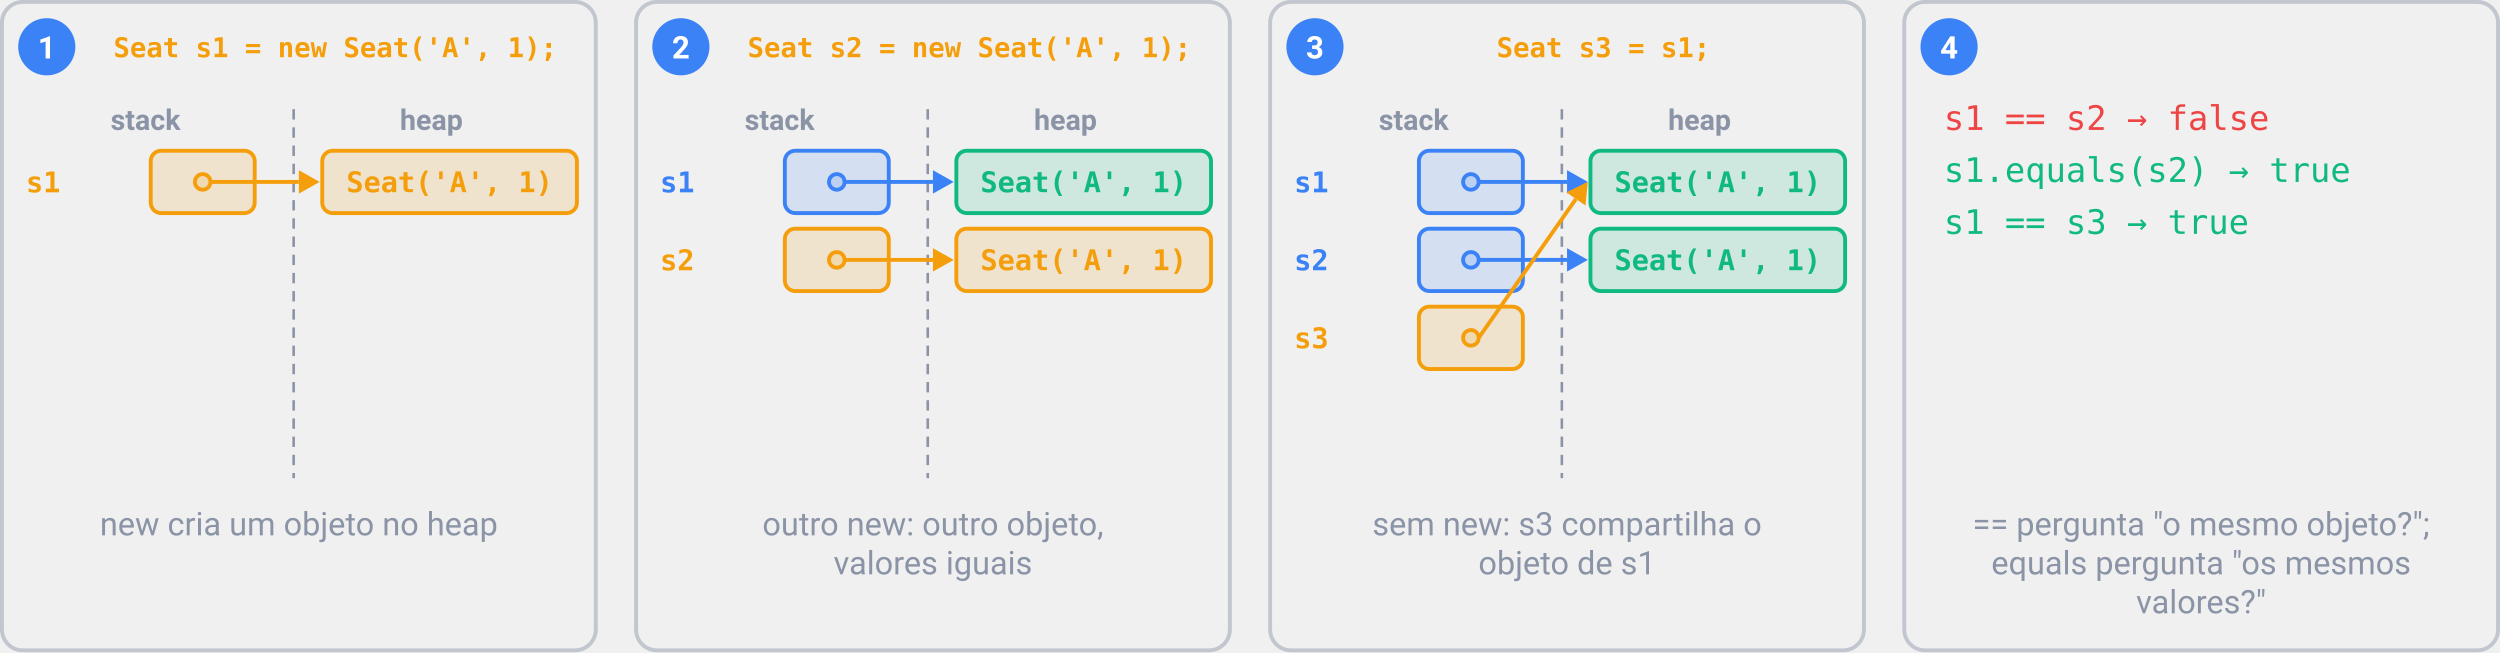
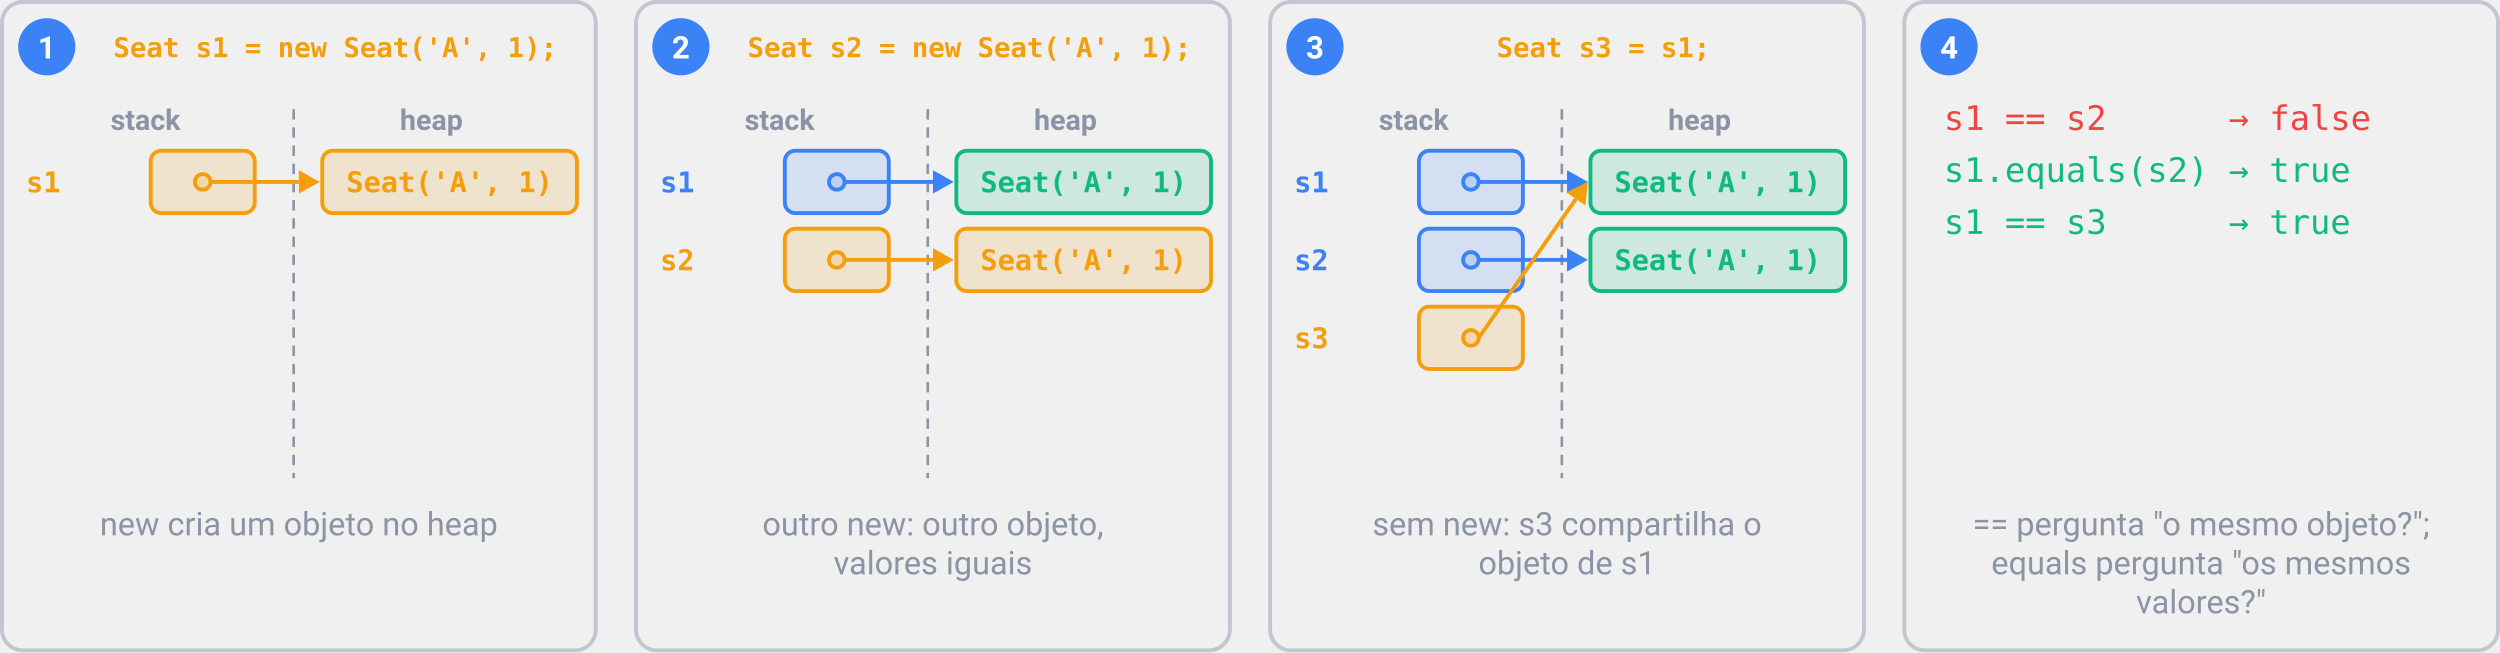
<svg xmlns="http://www.w3.org/2000/svg" viewBox="0 0 962 251" role="img" aria-label="Dois news criam dois objetos mesmo com valores iguais; atribuir compartilha um objeto; == compara objetos e equals compara valores">
  <g transform="translate(0 0)">
    <rect x="0.75" y="0.75" width="228.5" height="249.5" rx="8" fill="none" stroke="#8a94a6" stroke-opacity="0.45" stroke-width="1.5" />
    <circle cx="18" cy="18" r="11" fill="#3b82f6" />
    <text x="18" y="22.5" fill="#ffffff" font-size="12" font-weight="700" text-anchor="middle" font-family="-apple-system, 'Segoe UI', Roboto, sans-serif">1</text>
    <text x="129.0" y="22" fill="#f59e0b" font-size="10.5" text-anchor="middle" font-family="ui-monospace, Menlo, Consolas, monospace" font-weight="700">Seat s1 = new Seat('A', 1);</text>
    <text x="56" y="50" fill="#8a94a6" font-size="11" text-anchor="middle" font-family="-apple-system, 'Segoe UI', Roboto, sans-serif" font-weight="700">stack</text>
    <text x="166" y="50" fill="#8a94a6" font-size="11" text-anchor="middle" font-family="-apple-system, 'Segoe UI', Roboto, sans-serif" font-weight="700">heap</text>
    <path d="M113 42 L113 184" stroke="#8a94a6" stroke-width="1" fill="none" stroke-dasharray="4 3" />
    <rect x="124" y="58" width="98" height="24" rx="4" fill="#f59e0b" fill-opacity="0.15" stroke="#f59e0b" stroke-width="1.5" />
    <text x="173.0" y="73.96" fill="#f59e0b" font-size="11" text-anchor="middle" font-family="ui-monospace, Menlo, Consolas, monospace" font-weight="700">Seat('A', 1)</text>
    <text x="10" y="74.0" fill="#f59e0b" font-size="11" text-anchor="start" font-family="ui-monospace, Menlo, Consolas, monospace" font-weight="700">s1</text>
    <rect x="58" y="58" width="40" height="24" rx="4" fill="#f59e0b" fill-opacity="0.15" stroke="#f59e0b" stroke-width="1.5" />
    <circle cx="78" cy="70.0" r="3" fill="#f59e0b" fill-opacity="0.15" stroke="#f59e0b" stroke-width="1.5" />
    <path d="M81.0 70.0 L115.0 70.0" stroke="#f59e0b" stroke-width="1.5" fill="none" />
    <path d="M123.0 70.0 L115.0 74.5 L115.0 65.5 Z" fill="#f59e0b" />
    <text x="115.0" y="206" fill="#8a94a6" font-size="12.5" text-anchor="middle" font-family="-apple-system, 'Segoe UI', Roboto, sans-serif">new cria um objeto no heap</text>
  </g>
  <g transform="translate(244 0)">
    <rect x="0.75" y="0.75" width="228.5" height="249.5" rx="8" fill="none" stroke="#8a94a6" stroke-opacity="0.45" stroke-width="1.5" />
    <circle cx="18" cy="18" r="11" fill="#3b82f6" />
    <text x="18" y="22.5" fill="#ffffff" font-size="12" font-weight="700" text-anchor="middle" font-family="-apple-system, 'Segoe UI', Roboto, sans-serif">2</text>
    <text x="129.0" y="22" fill="#f59e0b" font-size="10.5" text-anchor="middle" font-family="ui-monospace, Menlo, Consolas, monospace" font-weight="700">Seat s2 = new Seat('A', 1);</text>
    <text x="56" y="50" fill="#8a94a6" font-size="11" text-anchor="middle" font-family="-apple-system, 'Segoe UI', Roboto, sans-serif" font-weight="700">stack</text>
    <text x="166" y="50" fill="#8a94a6" font-size="11" text-anchor="middle" font-family="-apple-system, 'Segoe UI', Roboto, sans-serif" font-weight="700">heap</text>
    <path d="M113 42 L113 184" stroke="#8a94a6" stroke-width="1" fill="none" stroke-dasharray="4 3" />
    <rect x="124" y="58" width="98" height="24" rx="4" fill="#10b981" fill-opacity="0.15" stroke="#10b981" stroke-width="1.5" />
    <text x="173.0" y="73.96" fill="#10b981" font-size="11" text-anchor="middle" font-family="ui-monospace, Menlo, Consolas, monospace" font-weight="700">Seat('A', 1)</text>
    <rect x="124" y="88" width="98" height="24" rx="4" fill="#f59e0b" fill-opacity="0.15" stroke="#f59e0b" stroke-width="1.5" />
    <text x="173.0" y="103.96" fill="#f59e0b" font-size="11" text-anchor="middle" font-family="ui-monospace, Menlo, Consolas, monospace" font-weight="700">Seat('A', 1)</text>
    <text x="10" y="74.0" fill="#3b82f6" font-size="11" text-anchor="start" font-family="ui-monospace, Menlo, Consolas, monospace" font-weight="700">s1</text>
    <rect x="58" y="58" width="40" height="24" rx="4" fill="#3b82f6" fill-opacity="0.15" stroke="#3b82f6" stroke-width="1.5" />
    <circle cx="78" cy="70.0" r="3" fill="#3b82f6" fill-opacity="0.15" stroke="#3b82f6" stroke-width="1.5" />
    <path d="M81.0 70.0 L115.0 70.0" stroke="#3b82f6" stroke-width="1.5" fill="none" />
    <path d="M123.0 70.0 L115.0 74.5 L115.0 65.5 Z" fill="#3b82f6" />
    <text x="10" y="104.0" fill="#f59e0b" font-size="11" text-anchor="start" font-family="ui-monospace, Menlo, Consolas, monospace" font-weight="700">s2</text>
    <rect x="58" y="88" width="40" height="24" rx="4" fill="#f59e0b" fill-opacity="0.15" stroke="#f59e0b" stroke-width="1.5" />
    <circle cx="78" cy="100.0" r="3" fill="#f59e0b" fill-opacity="0.15" stroke="#f59e0b" stroke-width="1.5" />
    <path d="M81.0 100.0 L115.0 100.0" stroke="#f59e0b" stroke-width="1.5" fill="none" />
    <path d="M123.0 100.0 L115.0 104.5 L115.0 95.5 Z" fill="#f59e0b" />
    <text x="115.0" y="206" fill="#8a94a6" font-size="12.5" text-anchor="middle" font-family="-apple-system, 'Segoe UI', Roboto, sans-serif">outro new: outro objeto,</text>
    <text x="115.0" y="221" fill="#8a94a6" font-size="12.5" text-anchor="middle" font-family="-apple-system, 'Segoe UI', Roboto, sans-serif">valores iguais</text>
  </g>
  <g transform="translate(488 0)">
    <rect x="0.75" y="0.75" width="228.5" height="249.5" rx="8" fill="none" stroke="#8a94a6" stroke-opacity="0.45" stroke-width="1.5" />
    <circle cx="18" cy="18" r="11" fill="#3b82f6" />
    <text x="18" y="22.5" fill="#ffffff" font-size="12" font-weight="700" text-anchor="middle" font-family="-apple-system, 'Segoe UI', Roboto, sans-serif">3</text>
    <text x="129.0" y="22" fill="#f59e0b" font-size="10.5" text-anchor="middle" font-family="ui-monospace, Menlo, Consolas, monospace" font-weight="700">Seat s3 = s1;</text>
    <text x="56" y="50" fill="#8a94a6" font-size="11" text-anchor="middle" font-family="-apple-system, 'Segoe UI', Roboto, sans-serif" font-weight="700">stack</text>
    <text x="166" y="50" fill="#8a94a6" font-size="11" text-anchor="middle" font-family="-apple-system, 'Segoe UI', Roboto, sans-serif" font-weight="700">heap</text>
    <path d="M113 42 L113 184" stroke="#8a94a6" stroke-width="1" fill="none" stroke-dasharray="4 3" />
    <rect x="124" y="58" width="98" height="24" rx="4" fill="#10b981" fill-opacity="0.15" stroke="#10b981" stroke-width="1.5" />
    <text x="173.0" y="73.96" fill="#10b981" font-size="11" text-anchor="middle" font-family="ui-monospace, Menlo, Consolas, monospace" font-weight="700">Seat('A', 1)</text>
    <rect x="124" y="88" width="98" height="24" rx="4" fill="#10b981" fill-opacity="0.15" stroke="#10b981" stroke-width="1.5" />
    <text x="173.0" y="103.96" fill="#10b981" font-size="11" text-anchor="middle" font-family="ui-monospace, Menlo, Consolas, monospace" font-weight="700">Seat('A', 1)</text>
    <text x="10" y="74.0" fill="#3b82f6" font-size="11" text-anchor="start" font-family="ui-monospace, Menlo, Consolas, monospace" font-weight="700">s1</text>
    <rect x="58" y="58" width="40" height="24" rx="4" fill="#3b82f6" fill-opacity="0.15" stroke="#3b82f6" stroke-width="1.5" />
    <circle cx="78" cy="70.0" r="3" fill="#3b82f6" fill-opacity="0.15" stroke="#3b82f6" stroke-width="1.5" />
    <path d="M81.0 70.0 L115.0 70.0" stroke="#3b82f6" stroke-width="1.5" fill="none" />
    <path d="M123.0 70.0 L115.0 74.5 L115.0 65.5 Z" fill="#3b82f6" />
    <text x="10" y="104.0" fill="#3b82f6" font-size="11" text-anchor="start" font-family="ui-monospace, Menlo, Consolas, monospace" font-weight="700">s2</text>
    <rect x="58" y="88" width="40" height="24" rx="4" fill="#3b82f6" fill-opacity="0.15" stroke="#3b82f6" stroke-width="1.5" />
    <circle cx="78" cy="100.0" r="3" fill="#3b82f6" fill-opacity="0.15" stroke="#3b82f6" stroke-width="1.5" />
    <path d="M81.0 100.0 L115.0 100.0" stroke="#3b82f6" stroke-width="1.5" fill="none" />
    <path d="M123.0 100.0 L115.0 104.5 L115.0 95.5 Z" fill="#3b82f6" />
    <text x="10" y="134.0" fill="#f59e0b" font-size="11" text-anchor="start" font-family="ui-monospace, Menlo, Consolas, monospace" font-weight="700">s3</text>
    <rect x="58" y="118" width="40" height="24" rx="4" fill="#f59e0b" fill-opacity="0.15" stroke="#f59e0b" stroke-width="1.5" />
    <circle cx="78" cy="130.0" r="3" fill="#f59e0b" fill-opacity="0.15" stroke="#f59e0b" stroke-width="1.5" />
    <path d="M81.0 130.0 L118.4 76.6" stroke="#f59e0b" stroke-width="1.5" fill="none" />
    <path d="M123.0 70.0 L122.1 79.1 L114.7 74.0 Z" fill="#f59e0b" />
    <text x="115.0" y="206" fill="#8a94a6" font-size="12.5" text-anchor="middle" font-family="-apple-system, 'Segoe UI', Roboto, sans-serif">sem new: s3 compartilha o</text>
    <text x="115.0" y="221" fill="#8a94a6" font-size="12.5" text-anchor="middle" font-family="-apple-system, 'Segoe UI', Roboto, sans-serif">objeto de s1</text>
  </g>
  <g transform="translate(732 0)">
    <rect x="0.75" y="0.75" width="228.5" height="249.5" rx="8" fill="none" stroke="#8a94a6" stroke-opacity="0.45" stroke-width="1.5" />
    <circle cx="18" cy="18" r="11" fill="#3b82f6" />
    <text x="18" y="22.5" fill="#ffffff" font-size="12" font-weight="700" text-anchor="middle" font-family="-apple-system, 'Segoe UI', Roboto, sans-serif">4</text>
-     <text x="16" y="50" fill="#ef4444" font-size="13" text-anchor="start" font-family="ui-monospace, Menlo, Consolas, monospace">s1 == s2      → false</text>
+     <text x="16" y="50" fill="#ef4444" font-size="13" text-anchor="start" font-family="ui-monospace, Menlo, Consolas, monospace" xml:space="preserve">s1 == s2      → false</text>
    <text x="16" y="70" fill="#10b981" font-size="13" text-anchor="start" font-family="ui-monospace, Menlo, Consolas, monospace">s1.equals(s2) → true</text>
-     <text x="16" y="90" fill="#10b981" font-size="13" text-anchor="start" font-family="ui-monospace, Menlo, Consolas, monospace">s1 == s3      → true</text>
+     <text x="16" y="90" fill="#10b981" font-size="13" text-anchor="start" font-family="ui-monospace, Menlo, Consolas, monospace" xml:space="preserve">s1 == s3      → true</text>
    <text x="115.0" y="206" fill="#8a94a6" font-size="12.5" text-anchor="middle" font-family="-apple-system, 'Segoe UI', Roboto, sans-serif">== pergunta "o mesmo objeto?";</text>
    <text x="115.0" y="221" fill="#8a94a6" font-size="12.5" text-anchor="middle" font-family="-apple-system, 'Segoe UI', Roboto, sans-serif">equals pergunta "os mesmos</text>
    <text x="115.0" y="236" fill="#8a94a6" font-size="12.5" text-anchor="middle" font-family="-apple-system, 'Segoe UI', Roboto, sans-serif">valores?"</text>
  </g>
</svg>
